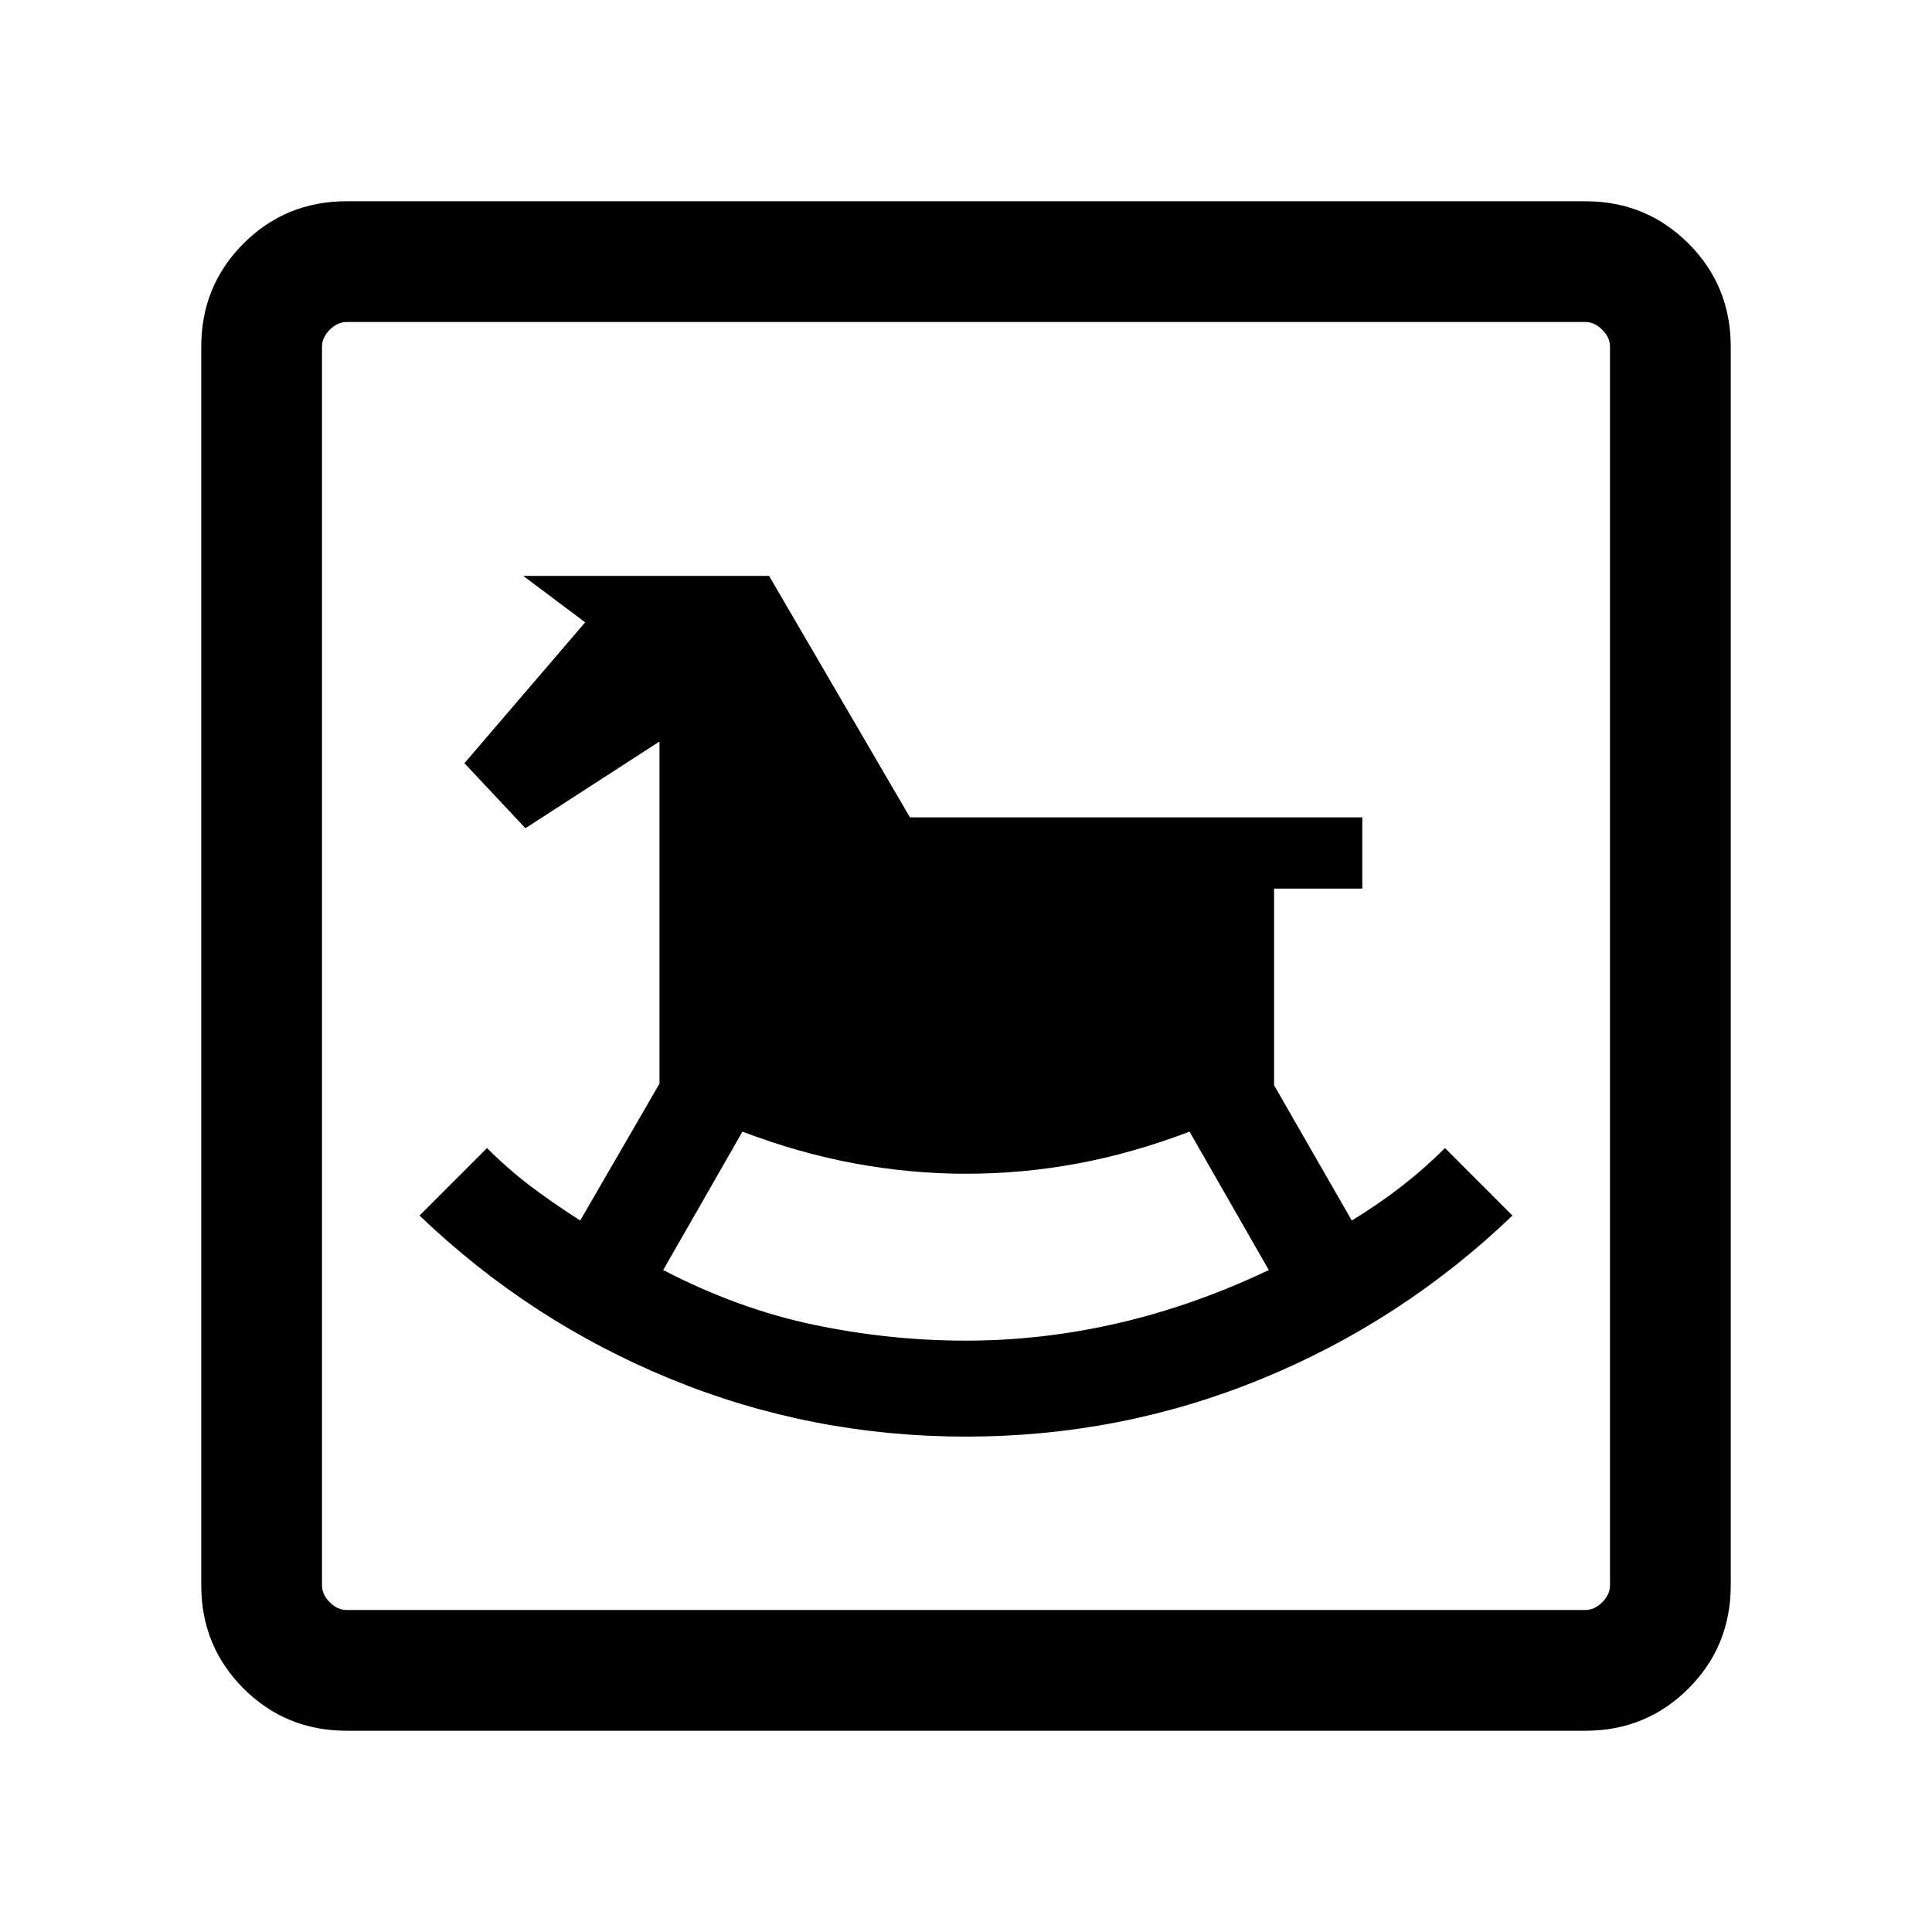
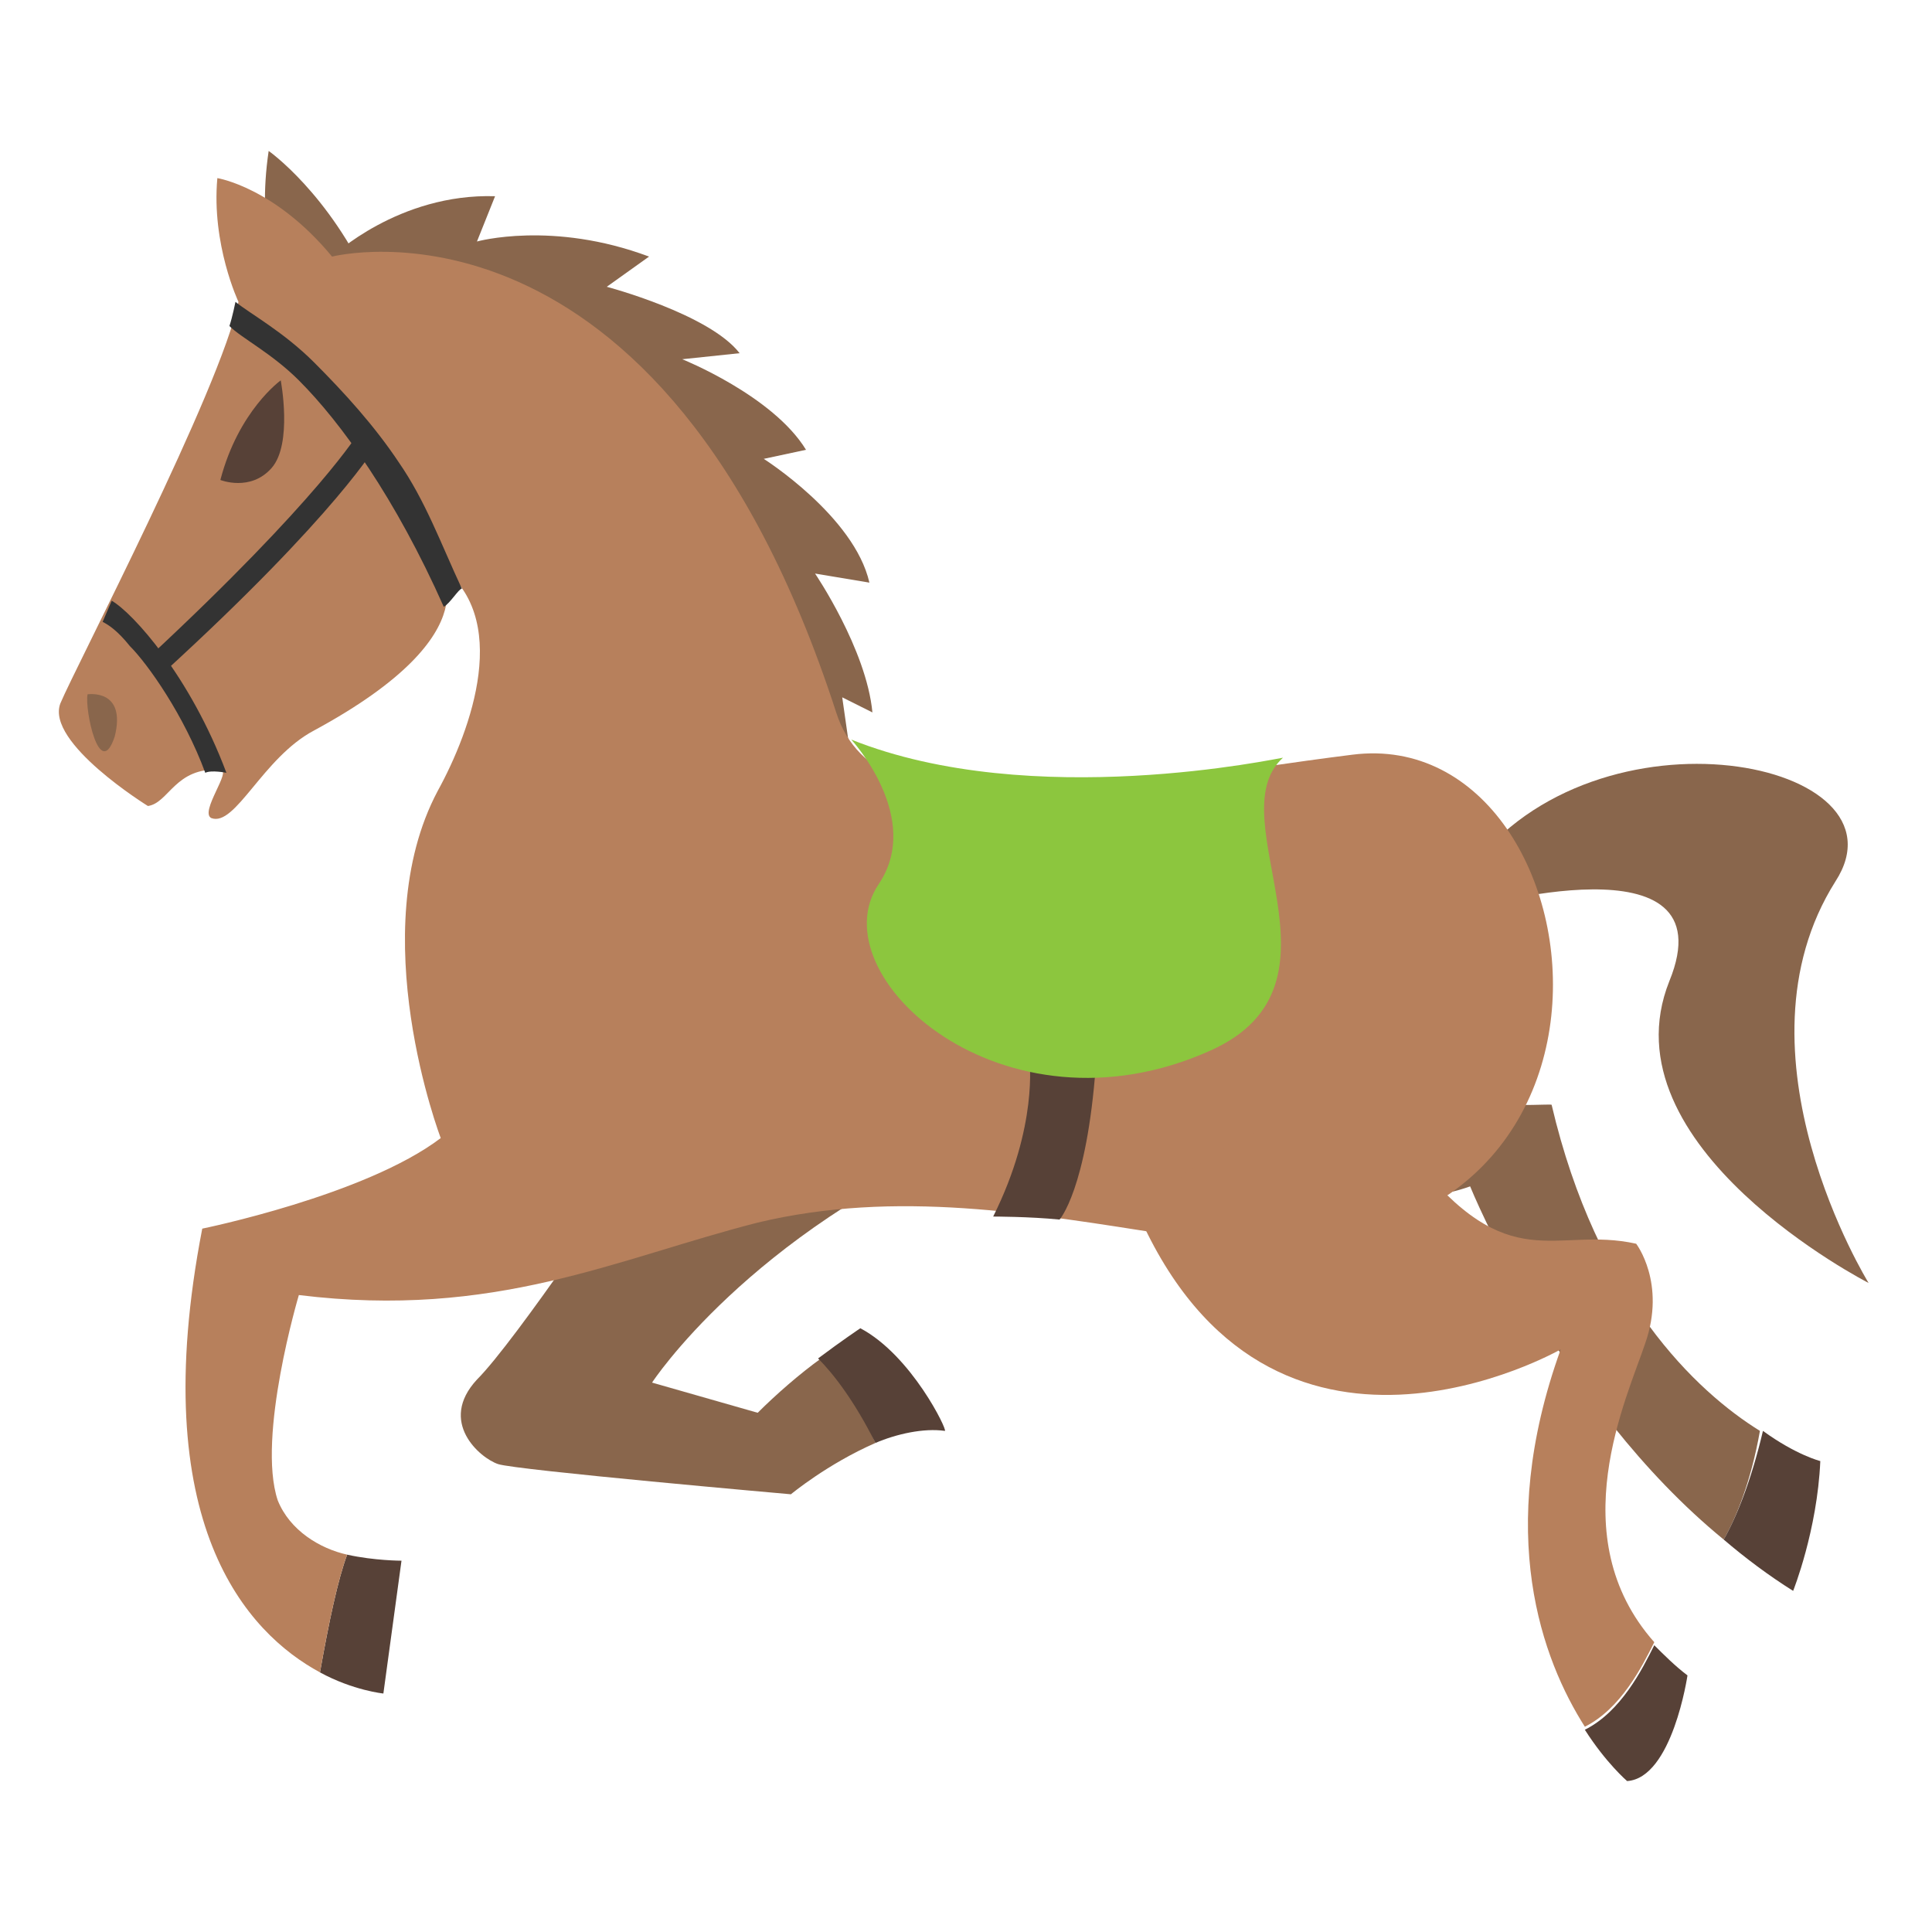
- <svg xmlns="http://www.w3.org/2000/svg" height="24" viewBox="0 -960 960 960" width="24">
-   <path d="M480-246.154q76.923 0 146.807-28.654Q696.692-303.462 751.538-356L718-389.538q-10.231 10.231-21.692 19.116-11.462 8.884-24.616 16.884l-38.616-67.231v-97.692h43.847v-35.385H452.154l-70-120H260.001l30.769 23.077-60 70 30.307 32.307 66.616-43.077v170l-39.385 68.001q-14.308-9.154-25.193-17.461-10.884-8.308-21.115-18.539L208.462-356q54.846 52.538 124.731 81.192Q403.077-246.154 480-246.154Zm0-47.692q-38 0-75.616-7.884-37.615-7.885-74.846-27.193l39.385-68.77q28.308 10.769 56 15.846T480-376.77q28 0 55.385-5.077 27.384-5.077 55.692-15.846l39.385 68.77q-37.231 17.693-74.846 26.385Q518-293.846 480-293.846ZM172.309-100.001q-30.308 0-51.308-21t-21-51.308v-615.382q0-30.308 21-51.308t51.308-21h615.382q30.308 0 51.308 21t21 51.308v615.382q0 30.308-21 51.308t-51.308 21H172.309Zm0-59.999h615.382q4.616 0 8.463-3.846 3.846-3.847 3.846-8.463v-615.382q0-4.616-3.846-8.463-3.847-3.846-8.463-3.846H172.309q-4.616 0-8.463 3.846-3.846 3.847-3.846 8.463v615.382q0 4.616 3.846 8.463 3.847 3.846 8.463 3.846ZM160-160V-800-160Z" />
+ <svg xmlns="http://www.w3.org/2000/svg" width="800px" height="800px" viewBox="0 0 64 64" aria-hidden="true" role="img" class="iconify iconify--emojione" preserveAspectRatio="xMidYMid meet">
+   <g fill="#89664c">
+     <path d="M11 8.5s2.2-2.1 5.4-2L15.8 8s2.5-.7 5.7.5l-1.4 1s3.4.9 4.4 2.2l-1.9.2s3 1.2 4.1 3l-1.4.3s3 1.9 3.5 4.1L27 19s1.7 2.5 1.9 4.6l-1-.5l.2 1.4L11 8.5">
+ 
+ </path>
+     <path d="M60.8 29.2c2.6-4-7.9-6.1-12.1-.4v1.3s8.6-2.5 6.6 2.4c-2.2 5.5 6.6 10 6.6 10s-4.7-7.6-1.1-13.3">
+ 
+ </path>
+     <path d="M9.2 9.2S8.5 7.7 8.9 5c0 0 2 1.4 3.4 4.5l-3.1-.3">
+ 
+ </path>
+   </g>
+   <path d="M12.7 56.1l.6-4.4s-.9 0-1.8-.2c-.3.8-.6 2.2-.9 3.9c1.1.6 2.1.7 2.1.7" fill="#574137">
+ 
+ </path>
+   <path d="M27.2 45c-.7.5-1.5 1.2-2.1 1.8l-3.5-1s3.2-4.9 10.7-8.1c0 0-8.5-3.1-11.4 1c0 0-3.8 5.7-5.1 7c-1.3 1.4.1 2.6.7 2.8c.6.2 9.7 1 9.7 1s1.2-1 2.8-1.7c-.6-1.4-1.3-2.3-1.8-2.8" fill="#89664c">
+ 
+ </path>
+   <path d="M28.5 44s-.6.4-1.4 1c.5.5 1.2 1.4 1.9 2.8c.7-.3 1.6-.5 2.3-.4c.1 0-1.1-2.5-2.8-3.4" fill="#574137">
+ 
+ </path>
+   <path d="M38.3 33.4l-.8 5.8s7.9 1.3 11.2.1c0 0 2.9 7.2 8.4 11.7c.4-.7.9-1.9 1.2-3.6c-2.1-1.3-5.4-4.4-6.9-10.8c0-.1-6.4.7-13.1-3.2" fill="#89664c">
+ 
+ </path>
+   <path d="M57.1 51c.7.6 1.5 1.2 2.3 1.7c0 0 .8-2 .9-4.3c0 0-.8-.2-1.9-1c-.4 1.7-.9 2.9-1.3 3.6" fill="#574137">
+ 
+ </path>
+   <g fill="#b7805c">
+     <path d="M44.8 25c-8 1-15.7 3-17.1-1.4C21.9 5.7 11 8.5 11 8.5C9.1 6.2 7.2 5.9 7.2 5.9c-.2 2.2.7 4.1.7 4.1c-.6 2.9-5.4 12.1-5.9 13.3c-.5 1.3 2.9 3.4 2.9 3.4c.7-.1.9-1.3 2.4-1.2c.4 0-.7 1.4-.3 1.6c.8.3 1.7-2 3.4-2.9c6.1-3.3 4.1-5.5 4.1-5.5c2.5 1.7 1.1 5.5 0 7.5c-2.5 4.7.1 11.5.1 11.5c-2.5 1.9-7.9 3-7.9 3c-1.9 9.8 1.5 13.4 3.9 14.7c.3-1.7.6-3.1.9-3.9c-.9-.2-1.9-.8-2.3-1.8c-.7-2.1.7-6.8.7-6.8c6.5.8 10.5-1.2 15.2-2.4c4.6-1.1 9.1-.3 13.6.4c17 3 14.8-17 6.1-15.9">
+ 
+ </path>
+     <path d="M37.7 40.2c4.4 10 14 4.5 14 4.5c-2.2 6.1-.6 10.3.8 12.5c1.2-.6 1.9-2 2.3-2.8c-3.1-3.5-.9-8.1-.3-9.9c.7-2-.3-3.3-.3-3.3c-2.7-.6-4.2 1.2-7.4-2.9c-3.2-4-9.1 1.9-9.1 1.9">
+ 
+ </path>
+   </g>
+   <g fill="#574137">
+     <path d="M53.9 59c1.5-.1 2-3.5 2-3.5c-.4-.3-.8-.7-1.1-1c-.4.8-1.1 2.2-2.3 2.8c.7 1.1 1.4 1.7 1.4 1.7">
+ 
+ </path>
+     <path d="M34.1 35.1s.3 2.2-1.2 5.2c0 0 1.2 0 2.2.1c0 0 .9-1 1.2-5.1l-2.2-.2">
+ 
+ </path>
+   </g>
+   <path d="M28.2 24.5s2.4 2.6.9 4.8c-2 3 4.1 8.6 11 5.5c4.9-2.2.2-7.7 2.4-9.7c-.1 0-8.3 1.8-14.3-.6" fill="#8cc63e">
+ 
+ </path>
+   <g fill="#333">
+     <path d="M5.4 22.3l-.5-.5c5.7-5.3 7-7.5 7-7.5l.6.4s-1.3 2.3-7.1 7.6">
+ 
+ </path>
+     <path d="M13.2 15.3c-.8-1.2-1.8-2.3-2.8-3.3c-1-1-2.1-1.6-2.6-2c0 0-.1.5-.2.8c.4.4 1.4.9 2.3 1.8c1.4 1.4 3.2 3.9 4.8 7.5c.2-.1.5-.6.6-.6c-.7-1.5-1.2-2.9-2.1-4.2">
+ 
+ </path>
+     <path d="M6.8 25.6c.2-.1.7 0 .7 0c-1.2-3.2-3.1-5.3-3.8-5.7l-.3.7c.2.1.5.3.9.8c.6.6 1.8 2.3 2.5 4.2">
+ 
+ </path>
+   </g>
+   <path d="M7.3 15.9s1 .4 1.7-.4s.3-2.9.3-2.9s-1.4 1-2 3.3" fill="#574137">
+ 
+ </path>
+   <path d="M2.9 23s1.3-.2.9 1.4c-.5 1.5-1-.9-.9-1.4" fill="#89664c">
+ 
+ </path>
</svg>
